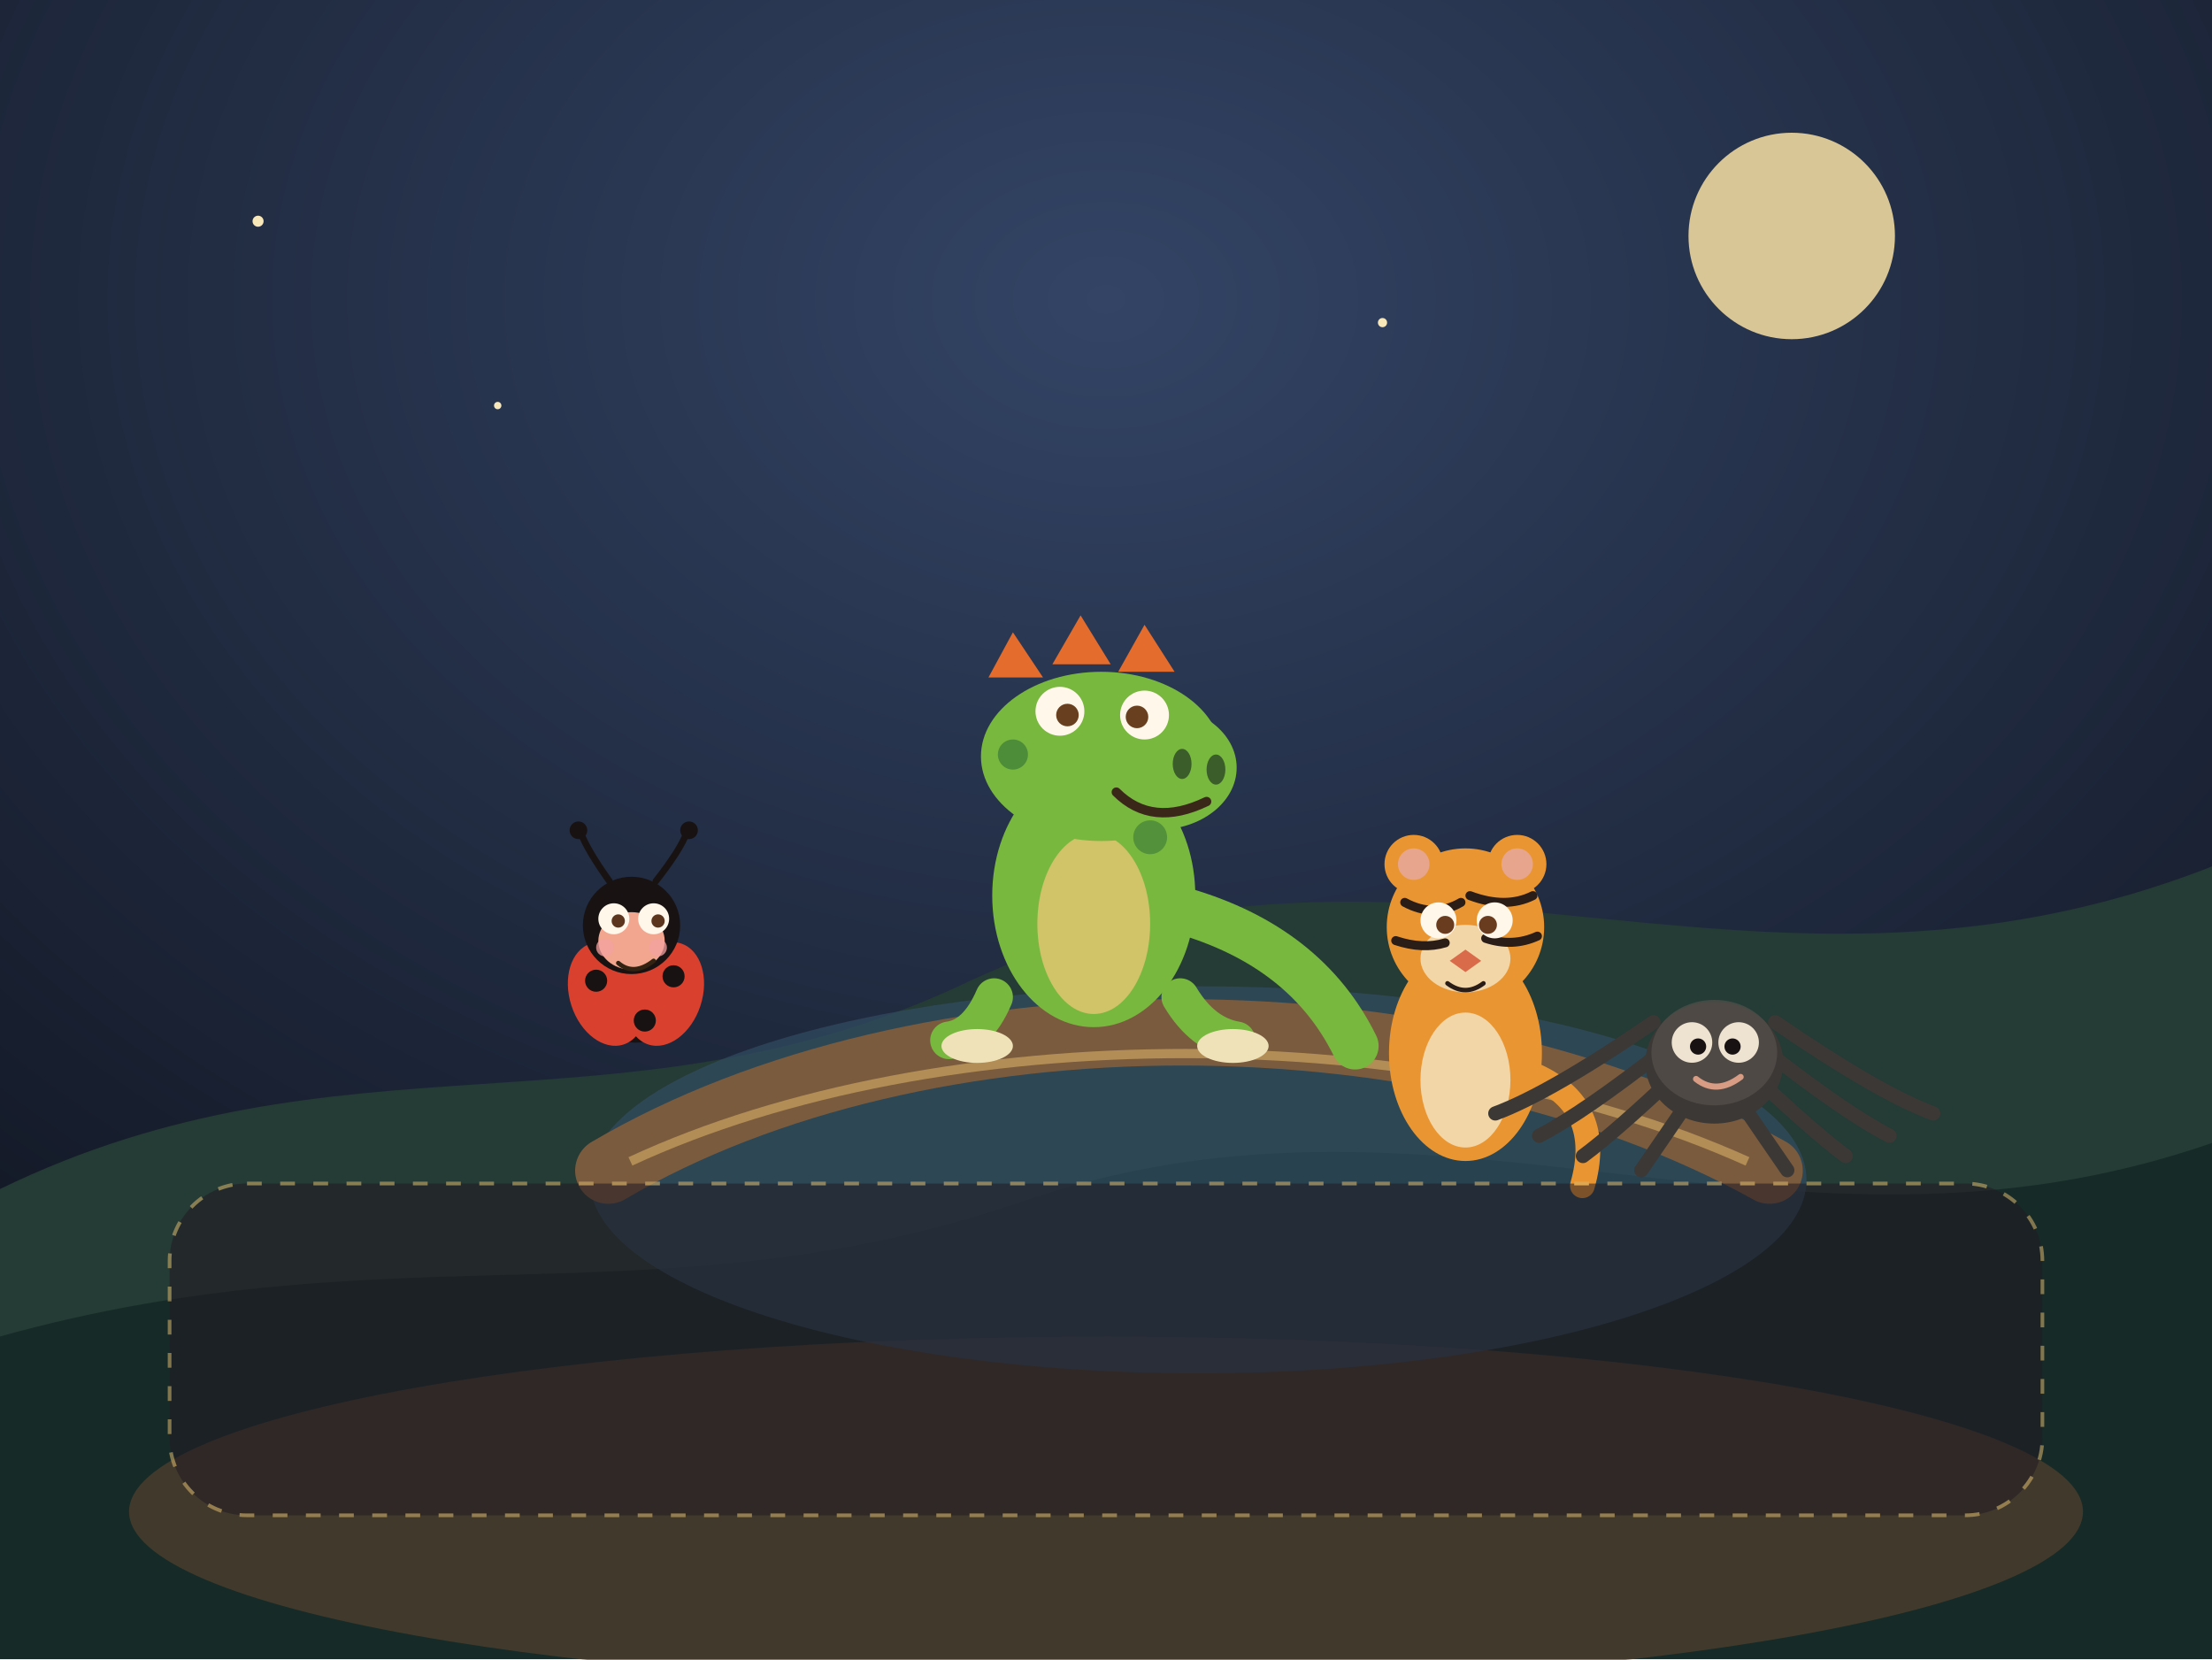
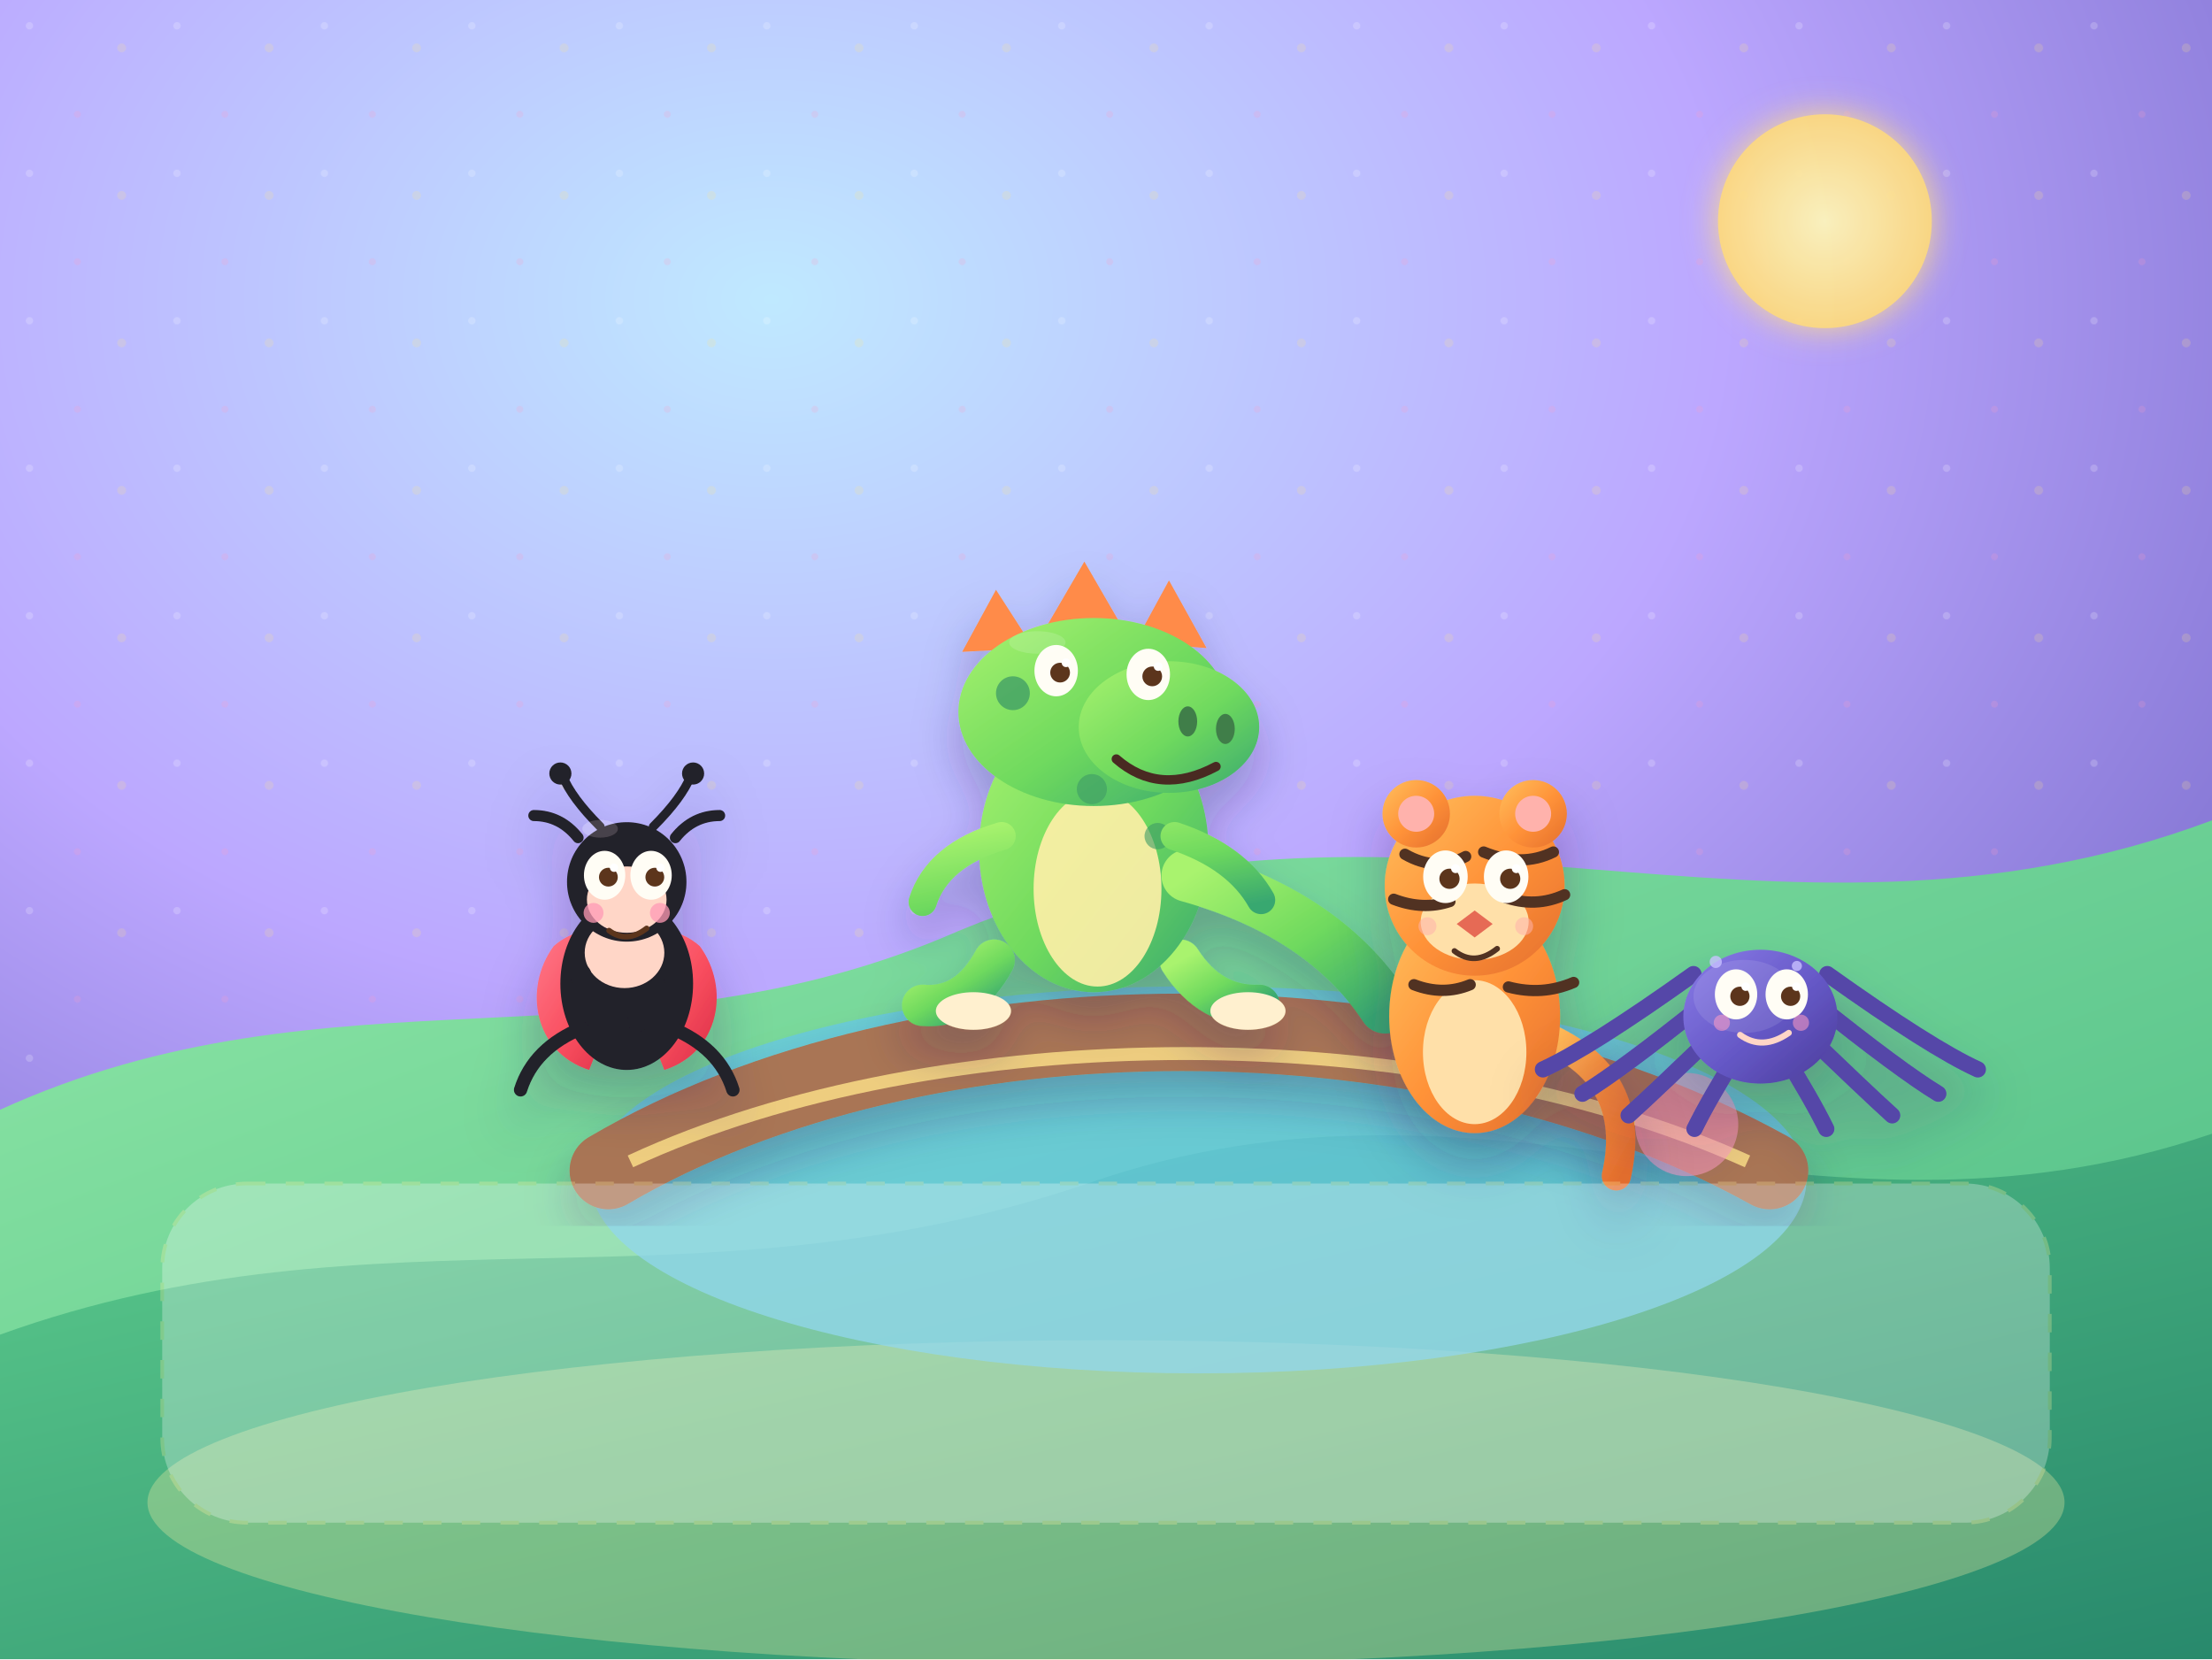
<svg xmlns="http://www.w3.org/2000/svg" viewBox="0 0 1200 900" role="img" aria-label="Text-free GlimmerTales reference illustration">
  <defs>
-     <radialGradient id="sky" cx="50%" cy="18%" r="80%">
-       <stop offset="0" stop-color="#334465" />
-       <stop offset="1" stop-color="#111622" />
+     <radialGradient id="skyBubble" cx="35%" cy="18%" r="95%">
+       <stop offset="0" stop-color="#BFE9FF" />
+       <stop offset="0.45" stop-color="#BCA7FF" />
+       <stop offset="1" stop-color="#6157B8" />
    </radialGradient>
-     <filter id="glow" x="-50%" y="-50%" width="200%" height="200%">
-       <feGaussianBlur stdDeviation="10" result="blur" />
+     <linearGradient id="meadow" x1="0" y1="0" x2="1" y2="1">
+       <stop offset="0" stop-color="#8FE7A6" />
+       <stop offset="1" stop-color="#47B883" />
+     </linearGradient>
+     <linearGradient id="meadowDark" x1="0" y1="0" x2="1" y2="1">
+       <stop offset="0" stop-color="#5CCB8C" />
+       <stop offset="1" stop-color="#28896C" />
+     </linearGradient>
+     <radialGradient id="moonGlow" cx="50%" cy="50%" r="60%">
+       <stop offset="0" stop-color="#FFF6B8" />
+       <stop offset="1" stop-color="#FFD56E" />
+     </radialGradient>
+     <linearGradient id="daisyShell" x1="0" y1="0" x2="1" y2="1">
+       <stop offset="0" stop-color="#FF7A8A" />
+       <stop offset="0.55" stop-color="#F94E5F" />
+       <stop offset="1" stop-color="#D92D45" />
+     </linearGradient>
+     <linearGradient id="dinoSkin" x1="0" y1="0" x2="1" y2="1">
+       <stop offset="0" stop-color="#A9F36E" />
+       <stop offset="0.55" stop-color="#6ED95E" />
+       <stop offset="1" stop-color="#39A870" />
+     </linearGradient>
+     <linearGradient id="pipFur" x1="0" y1="0" x2="1" y2="1">
+       <stop offset="0" stop-color="#FFC05E" />
+       <stop offset="0.52" stop-color="#FF9238" />
+       <stop offset="1" stop-color="#E46E2E" />
+     </linearGradient>
+     <linearGradient id="itsyFuzz" x1="0" y1="0" x2="1" y2="1">
+       <stop offset="0" stop-color="#8A7CE8" />
+       <stop offset="0.55" stop-color="#6558C6" />
+       <stop offset="1" stop-color="#4A3B99" />
+     </linearGradient>
+     <filter id="softShadow" x="-40%" y="-40%" width="180%" height="180%">
+       <feDropShadow dx="0" dy="14" stdDeviation="12" flood-color="#2C2156" flood-opacity="0.28" />
+     </filter>
+     <filter id="glow" x="-60%" y="-60%" width="220%" height="220%">
+       <feGaussianBlur stdDeviation="9" result="blur" />
      <feMerge>
        <feMergeNode in="blur" />
        <feMergeNode in="SourceGraphic" />
      </feMerge>
    </filter>
+     <pattern id="sprinkles" width="80" height="80" patternUnits="userSpaceOnUse">
+       <circle cx="16" cy="14" r="2" fill="#FFFFFF" opacity=".35" />
+       <circle cx="66" cy="26" r="2.4" fill="#FFE48A" opacity=".35" />
+       <circle cx="42" cy="62" r="1.9" fill="#FF9BC3" opacity=".35" />
+     </pattern>
  </defs>
-   <rect width="1200" height="900" fill="url(#sky)" />
-   <circle cx="972" cy="128" r="56" fill="#F4DDA2" opacity=".86" />
-   <circle cx="140" cy="120" r="3" fill="#f8e7b8" />
-   <circle cx="270" cy="220" r="2" fill="#f8e7b8" />
-   <circle cx="750" cy="175" r="2.5" fill="#f8e7b8" />
-   <path d="M0 645 C185 555 335 620 520 535 C760 420 945 570 1200 470 L1200 900 L0 900z" fill="#253b35" />
-   <path d="M0 725 C215 665 360 720 560 650 C785 575 970 700 1200 620 L1200 900 L0 900z" fill="#162a27" />
-   <ellipse cx="600" cy="820" rx="530" ry="95" fill="#57412d" opacity=".66" />
-   <ellipse cx="650" cy="640" rx="330" ry="105" fill="#314c61" opacity=".7" />
-   <path d="M330 635 C500 535 780 535 960 635" stroke="#7a5b3e" stroke-width="36" fill="none" stroke-linecap="round" />
-   <path d="M342 630 C510 552 775 552 948 630" stroke="#e0b768" stroke-width="5" fill="none" opacity=".55" />
+   <rect width="1200" height="900" fill="url(#skyBubble)" />
+   <rect width="1200" height="900" fill="url(#sprinkles)" opacity=".55" />
+   <circle cx="990" cy="120" r="58" fill="url(#moonGlow)" opacity=".92" filter="url(#glow)" />
+   <path d="M0 602 C180 520 340 584 520 505 C760 405 960 535 1200 445 L1200 900 L0 900z" fill="url(#meadow)" />
+   <path d="M0 724 C205 650 375 715 590 642 C810 565 980 690 1200 615 L1200 900 L0 900z" fill="url(#meadowDark)" />
+   <ellipse cx="600" cy="815" rx="520" ry="88" fill="#FFF1A6" opacity=".30" />
+   <ellipse cx="650" cy="640" rx="330" ry="105" fill="#67C8E8" opacity=".74" />
+   <path d="M330 635 C500 535 780 535 960 635" stroke="#A97454" stroke-width="42" fill="none" stroke-linecap="round" filter="url(#softShadow)" />
+   <path d="M342 630 C510 552 775 552 948 630" stroke="#FFE48A" stroke-width="7" fill="none" opacity=".8" />
+   <circle cx="915" cy="610" r="28" fill="#FF9BC3" opacity=".55" />
  <g>
-     <g transform="translate(345 520) scale(1.2)">
-       <ellipse cx="0" cy="10" rx="24" ry="28" fill="#181312" />
-       <ellipse cx="-13" cy="16" rx="17" ry="24" fill="#D9412E" transform="rotate(-18 -13 16)" />
-       <ellipse cx="13" cy="16" rx="17" ry="24" fill="#D9412E" transform="rotate(18 13 16)" />
-       <circle cx="-18" cy="10" r="5" fill="#181312" />
-       <circle cx="4" cy="28" r="5" fill="#181312" />
-       <circle cx="17" cy="8" r="5" fill="#181312" />
-       <circle cx="-2" cy="-15" r="22" fill="#181312" />
-       <ellipse cx="-2" cy="-8" rx="15" ry="13" fill="#F2A68F" />
-       <circle cx="-10" cy="-18" r="7" fill="#FFF7EA" />
-       <circle cx="8" cy="-18" r="7" fill="#FFF7EA" />
-       <circle cx="-8" cy="-17" r="3" fill="#5B351E" />
-       <circle cx="10" cy="-17" r="3" fill="#5B351E" />
-       <circle cx="-14" cy="-5" r="4" fill="#F4A0A0" opacity=".75" />
-       <circle cx="10" cy="-5" r="4" fill="#F4A0A0" opacity=".75" />
-       <path d="M-8 2 Q-1 8 8 1" fill="none" stroke="#321" stroke-width="2" stroke-linecap="round" />
-       <path d="M-12 -35 Q-22 -49 -25 -57" fill="none" stroke="#181312" stroke-width="3" stroke-linecap="round" />
-       <path d="M9 -35 Q20 -49 23 -57" fill="none" stroke="#181312" stroke-width="3" stroke-linecap="round" />
-       <circle cx="-26" cy="-58" r="4" fill="#181312" />
-       <circle cx="24" cy="-58" r="4" fill="#181312" />
+     <g transform="translate(340 500) scale(1.2)" filter="url(#softShadow)">
+       <path d="M-33 11 C-47 30 -42 59 -17 67 C-8 45 -4 25 0 5 C-12 2 -24 3 -33 11z" fill="url(#daisyShell)" />
+       <path d="M33 11 C47 30 42 59 17 67 C8 45 4 25 0 5 C12 2 24 3 33 11z" fill="url(#daisyShell)" />
+       <ellipse cx="0" cy="28" rx="30" ry="39" fill="#242029" />
+       <ellipse cx="-1" cy="14" rx="18" ry="16" fill="#FFD6C7" />
+       <circle cx="-21" cy="24" r="5" fill="#242029" />
+       <circle cx="5" cy="45" r="5" fill="#242029" />
+       <circle cx="21" cy="24" r="5" fill="#242029" />
+       <circle cx="0" cy="-18" r="27" fill="#242029" />
+       <ellipse cx="0" cy="-10" rx="18" ry="15" fill="#FFD6C7" />
+       <g>
+         <ellipse cx="-10" cy="-21" rx="9.35" ry="11.05" fill="#FFFDF5" />
+         <circle cx="-8.3" cy="-20.15" r="4.25" fill="#5B351E" />
+         <circle cx="-5.75" cy="-24.4" r="1.87" fill="#FFFFFF" />
+       </g>
+       <g>
+         <ellipse cx="11" cy="-21" rx="9.35" ry="11.05" fill="#FFFDF5" />
+         <circle cx="12.7" cy="-20.15" r="4.25" fill="#5B351E" />
+         <circle cx="15.25" cy="-24.4" r="1.87" fill="#FFFFFF" />
+       </g>
+       <circle cx="-15" cy="-4" r="4.5" fill="#FF9AB5" opacity=".75" />
+       <circle cx="15" cy="-4" r="4.5" fill="#FF9AB5" opacity=".75" />
+       <path d="M-8 4 Q0 10 9 3" fill="none" stroke="#5B351E" stroke-width="2.5" stroke-linecap="round" />
+       <path d="M-12 -43 Q-25 -56 -29 -66" stroke="#242029" stroke-width="4" fill="none" stroke-linecap="round" />
+       <path d="M12 -43 Q25 -56 29 -66" stroke="#242029" stroke-width="4" fill="none" stroke-linecap="round" />
+       <circle cx="-30" cy="-67" r="5" fill="#242029" />
+       <circle cx="30" cy="-67" r="5" fill="#242029" />
+       <path d="M-20 48 q-22 9 -28 28 M20 48 q22 9 28 28" stroke="#242029" stroke-width="6" fill="none" stroke-linecap="round" />
+       <path d="M-22 -38 q-8 -10 -20 -10 M22 -38 q8 -10 20 -10" stroke="#242029" stroke-width="5" fill="none" stroke-linecap="round" />
+       <ellipse cx="-12" cy="-42" rx="8" ry="4" fill="#FFFFFF" opacity=".16" />
    </g>
-     <g transform="translate(575 445) scale(1.02)">
-       <ellipse cx="18" cy="40" rx="54" ry="70" fill="#78B83E" />
-       <ellipse cx="18" cy="55" rx="30" ry="48" fill="#D9C46D" opacity=".9" />
-       <ellipse cx="22" cy="-34" rx="64" ry="45" fill="#78B83E" />
-       <ellipse cx="52" cy="-28" rx="42" ry="33" fill="#78B83E" />
-       <circle cx="-25" cy="-35" r="8" fill="#3F7D37" opacity=".75" />
-       <circle cx="48" cy="9" r="9" fill="#3F7D37" opacity=".65" />
-       <path d="M-38 -76 l13 -24 l16 24z M-4 -83 l15 -26 l16 26z M31 -79 l14 -25 l16 25z" fill="#E46D2D" />
-       <path d="M-35 94 q-9 21 -24 23" stroke="#78B83E" stroke-width="20" fill="none" stroke-linecap="round" />
-       <path d="M64 94 q12 20 30 23" stroke="#78B83E" stroke-width="20" fill="none" stroke-linecap="round" />
-       <ellipse cx="-44" cy="120" rx="19" ry="9" fill="#F0E2B8" />
-       <ellipse cx="92" cy="120" rx="19" ry="9" fill="#F0E2B8" />
-       <circle cx="0" cy="-58" r="13" fill="#FFF7EA" />
-       <circle cx="45" cy="-56" r="13" fill="#FFF7EA" />
-       <circle cx="4" cy="-56" r="6" fill="#68401F" />
-       <circle cx="41" cy="-55" r="6" fill="#68401F" />
-       <ellipse cx="65" cy="-30" rx="5" ry="8" fill="#3A5D2A" />
-       <ellipse cx="83" cy="-27" rx="5" ry="8" fill="#3A5D2A" />
-       <path d="M30 -15 Q49 4 78 -10" fill="none" stroke="#3B271A" stroke-width="5" stroke-linecap="round" />
-       <path d="M65 48 q66 19 92 72" stroke="#78B83E" stroke-width="25" fill="none" stroke-linecap="round" />
+     <g transform="translate(575 425) scale(1.02)" filter="url(#softShadow)">
+       <path d="M-35 94 q-14 26 -38 24" stroke="url(#dinoSkin)" stroke-width="22" fill="none" stroke-linecap="round" />
+       <path d="M64 94 q16 25 42 24" stroke="url(#dinoSkin)" stroke-width="22" fill="none" stroke-linecap="round" />
+       <ellipse cx="18" cy="35" rx="61" ry="76" fill="url(#dinoSkin)" />
+       <ellipse cx="20" cy="56" rx="34" ry="52" fill="#FFF0A7" opacity=".9" />
+       <path d="M-52 -70 L-34 -103 L-14 -72 M-8 -82 L13 -118 L35 -80 M40 -75 L58 -108 L78 -72" fill="#FF8B4A" />
+       <ellipse cx="18" cy="-38" rx="72" ry="50" fill="url(#dinoSkin)" />
+       <ellipse cx="58" cy="-30" rx="48" ry="35" fill="url(#dinoSkin)" />
+       <circle cx="-25" cy="-48" r="9" fill="#3E9B65" opacity=".75" />
+       <circle cx="17" cy="3" r="8" fill="#3E9B65" opacity=".60" />
+       <circle cx="52" cy="28" r="7" fill="#3E9B65" opacity=".60" />
+       <g>
+         <ellipse cx="-2" cy="-60" rx="11.55" ry="13.65" fill="#FFFDF5" />
+         <circle cx="0.1" cy="-58.95" r="5.25" fill="#5B351E" />
+         <circle cx="3.25" cy="-64.2" r="2.31" fill="#FFFFFF" />
+       </g>
+       <g>
+         <ellipse cx="47" cy="-58" rx="11.55" ry="13.65" fill="#FFFDF5" />
+         <circle cx="49.1" cy="-56.95" r="5.25" fill="#5B351E" />
+         <circle cx="52.25" cy="-62.2" r="2.31" fill="#FFFFFF" />
+       </g>
+       <ellipse cx="68" cy="-33" rx="5" ry="8" fill="#407E4A" />
+       <ellipse cx="88" cy="-29" rx="5" ry="8" fill="#407E4A" />
+       <path d="M30 -13 Q53 7 83 -9" fill="none" stroke="#4A2B23" stroke-width="5" stroke-linecap="round" />
+       <path d="M68 49 q72 20 105 70" stroke="url(#dinoSkin)" stroke-width="28" fill="none" stroke-linecap="round" />
+       <ellipse cx="-46" cy="121" rx="20" ry="10" fill="#FFF0CF" />
+       <ellipse cx="100" cy="121" rx="20" ry="10" fill="#FFF0CF" />
+       <path d="M-31 28 q-34 10 -42 35 M61 28 q33 11 46 34" stroke="url(#dinoSkin)" stroke-width="15" fill="none" stroke-linecap="round" />
+       <ellipse cx="-12" cy="-75" rx="15" ry="6" fill="#FFFFFF" opacity=".14" />
    </g>
-     <g transform="translate(795 520) scale(1.22)">
-       <ellipse cx="0" cy="42" rx="34" ry="48" fill="#E99632" />
-       <ellipse cx="0" cy="54" rx="20" ry="30" fill="#F3D6A7" />
-       <circle cx="0" cy="-14" r="35" fill="#E99632" />
-       <circle cx="-23" cy="-42" r="13" fill="#E99632" />
-       <circle cx="23" cy="-42" r="13" fill="#E99632" />
-       <circle cx="-23" cy="-42" r="7" fill="#E7A58E" />
-       <circle cx="23" cy="-42" r="7" fill="#E7A58E" />
-       <ellipse cx="0" cy="0" rx="20" ry="15" fill="#F3D6A7" />
-       <path d="M-27 -25 q13 7 25 0 M2 -28 q16 6 28 0 M-31 -8 q12 4 22 1 M9 -9 q12 4 23 -1" stroke="#2A1C17" stroke-width="4" fill="none" stroke-linecap="round" />
-       <circle cx="-12" cy="-17" r="8" fill="#FFF7EA" />
-       <circle cx="13" cy="-17" r="8" fill="#FFF7EA" />
-       <circle cx="-9" cy="-15" r="4" fill="#6A3C1F" />
-       <circle cx="10" cy="-15" r="4" fill="#6A3C1F" />
-       <path d="M0 -4 l7 5 l-7 5 l-7 -5z" fill="#D96B4A" />
-       <path d="M-8 11 Q0 17 8 11" stroke="#2A1C17" stroke-width="2" fill="none" stroke-linecap="round" />
-       <path d="M31 52 q31 14 21 49" stroke="#E99632" stroke-width="11" fill="none" stroke-linecap="round" />
+     <g transform="translate(800 500) scale(1.22)" filter="url(#softShadow)">
+       <path d="M31 51 q42 18 32 62" stroke="url(#pipFur)" stroke-width="13" fill="none" stroke-linecap="round" />
+       <ellipse cx="0" cy="42" rx="38" ry="52" fill="url(#pipFur)" />
+       <ellipse cx="0" cy="58" rx="23" ry="32" fill="#FFE0A9" />
+       <circle cx="0" cy="-16" r="40" fill="url(#pipFur)" />
+       <circle cx="-26" cy="-48" r="15" fill="url(#pipFur)" />
+       <circle cx="26" cy="-48" r="15" fill="url(#pipFur)" />
+       <circle cx="-26" cy="-48" r="8" fill="#FFB2AC" />
+       <circle cx="26" cy="-48" r="8" fill="#FFB2AC" />
+       <ellipse cx="0" cy="0" rx="24" ry="17" fill="#FFE0A9" />
+       <path d="M-31 -30 q14 8 27 1 M4 -31 q17 7 31 0 M-36 -10 q13 5 25 1 M13 -11 q14 5 27 -1 M-27 28 q13 5 25 0 M15 29 q15 4 29 -2" stroke="#513022" stroke-width="5" fill="none" stroke-linecap="round" />
+       <g>
+         <ellipse cx="-13" cy="-20" rx="9.9" ry="11.7" fill="#FFFDF5" />
+         <circle cx="-11.2" cy="-19.1" r="4.5" fill="#5B351E" />
+         <circle cx="-8.5" cy="-23.6" r="1.98" fill="#FFFFFF" />
+       </g>
+       <g>
+         <ellipse cx="14" cy="-20" rx="9.9" ry="11.7" fill="#FFFDF5" />
+         <circle cx="15.8" cy="-19.1" r="4.5" fill="#5B351E" />
+         <circle cx="18.5" cy="-23.6" r="1.98" fill="#FFFFFF" />
+       </g>
+       <path d="M0 -5 l8 6 l-8 6 l-8 -6z" fill="#E66A55" />
+       <path d="M-9 13 Q0 20 10 12" stroke="#513022" stroke-width="2.5" fill="none" stroke-linecap="round" />
+       <circle cx="-21" cy="2" r="4" fill="#FFB2AC" opacity=".55" />
+       <circle cx="22" cy="2" r="4" fill="#FFB2AC" opacity=".55" />
    </g>
-     <g transform="translate(930 560) scale(1.1)">
-       <path d="M-30 -5 q-51.0 35 -78.0 45" stroke="#3C3835" stroke-width="7" fill="none" stroke-linecap="round" />
-       <path d="M-24 8 q-40.8 32 -62.4 43" stroke="#3C3835" stroke-width="7" fill="none" stroke-linecap="round" />
-       <path d="M-18 20 q-30.6 29 -46.8 41" stroke="#3C3835" stroke-width="7" fill="none" stroke-linecap="round" />
-       <path d="M-10 30 q-17.0 25 -26.0 38" stroke="#3C3835" stroke-width="7" fill="none" stroke-linecap="round" />
-       <path d="M30 -5 q51.0 35 78.0 45" stroke="#3C3835" stroke-width="7" fill="none" stroke-linecap="round" />
-       <path d="M24 8 q40.8 32 62.4 43" stroke="#3C3835" stroke-width="7" fill="none" stroke-linecap="round" />
-       <path d="M18 20 q30.6 29 46.8 41" stroke="#3C3835" stroke-width="7" fill="none" stroke-linecap="round" />
-       <path d="M10 30 q17.0 25 26.0 38" stroke="#3C3835" stroke-width="7" fill="none" stroke-linecap="round" />
-       <ellipse cx="0" cy="15" rx="34" ry="30" fill="#3C3835" />
-       <ellipse cx="0" cy="10" rx="31" ry="26" fill="#5D5752" opacity=".55" />
-       <circle cx="-11" cy="5" r="10" fill="#EEE2D0" />
-       <circle cx="12" cy="5" r="10" fill="#EEE2D0" />
-       <circle cx="-8" cy="7" r="4" fill="#181312" />
-       <circle cx="9" cy="7" r="4" fill="#181312" />
-       <path d="M-9 23 Q1 31 13 22" stroke="#D79C83" stroke-width="3" fill="none" stroke-linecap="round" />
+     <g transform="translate(955 535) scale(1.1)" filter="url(#softShadow)">
+       <path d="M-33 -6 q-51.15 36.5 -74.25 47" stroke="#5547A8" stroke-width="8" fill="none" stroke-linecap="round" />
+       <path d="M-27 8 q-41.85 33.5 -60.75 45" stroke="#5547A8" stroke-width="8" fill="none" stroke-linecap="round" />
+       <path d="M-20 21 q-31 30 -45 42.667" stroke="#5547A8" stroke-width="8" fill="none" stroke-linecap="round" />
+       <path d="M-10 31 q-15.5 25 -22.5 39.333" stroke="#5547A8" stroke-width="8" fill="none" stroke-linecap="round" />
+       <path d="M33 -6 q51.15 36.5 74.25 47" stroke="#5547A8" stroke-width="8" fill="none" stroke-linecap="round" />
+       <path d="M27 8 q41.85 33.5 60.75 45" stroke="#5547A8" stroke-width="8" fill="none" stroke-linecap="round" />
+       <path d="M20 21 q31 30 45 42.667" stroke="#5547A8" stroke-width="8" fill="none" stroke-linecap="round" />
+       <path d="M10 31 q15.5 25 22.5 39.333" stroke="#5547A8" stroke-width="8" fill="none" stroke-linecap="round" />
+       <ellipse cx="0" cy="15" rx="38" ry="33" fill="url(#itsyFuzz)" />
+       <ellipse cx="-8" cy="5" rx="25" ry="18" fill="#FFFFFF" opacity=".10" />
+       <g>
+         <ellipse cx="-12" cy="4" rx="10.45" ry="12.35" fill="#FFFDF5" />
+         <circle cx="-10.1" cy="4.95" r="4.75" fill="#5B351E" />
+         <circle cx="-7.25" cy="0.2" r="2.09" fill="#FFFFFF" />
+       </g>
+       <g>
+         <ellipse cx="13" cy="4" rx="10.45" ry="12.35" fill="#FFFDF5" />
+         <circle cx="14.9" cy="4.95" r="4.75" fill="#5B351E" />
+         <circle cx="17.75" cy="0.2" r="2.09" fill="#FFFFFF" />
+       </g>
+       <circle cx="-19" cy="18" r="4" fill="#FF9BC3" opacity=".55" />
+       <circle cx="20" cy="18" r="4" fill="#FF9BC3" opacity=".55" />
+       <path d="M-10 24 Q1 32 14 23" stroke="#FFD6C7" stroke-width="3" fill="none" stroke-linecap="round" />
+       <circle cx="-22" cy="-12" r="3" fill="#C8C1FF" opacity=".8" />
+       <circle cx="18" cy="-10" r="2.5" fill="#C8C1FF" opacity=".8" />
    </g>
  </g>
-   <rect x="92" y="642" width="1016" height="180" rx="42" fill="#201a23" opacity=".55" stroke="#d9b56b" stroke-width="2" stroke-dasharray="8 10" />
+   <rect x="88" y="642" width="1024" height="184" rx="46" fill="#FFFFFF" opacity=".28" stroke="#FFF2A0" stroke-width="2" stroke-dasharray="10 11" />
</svg>
